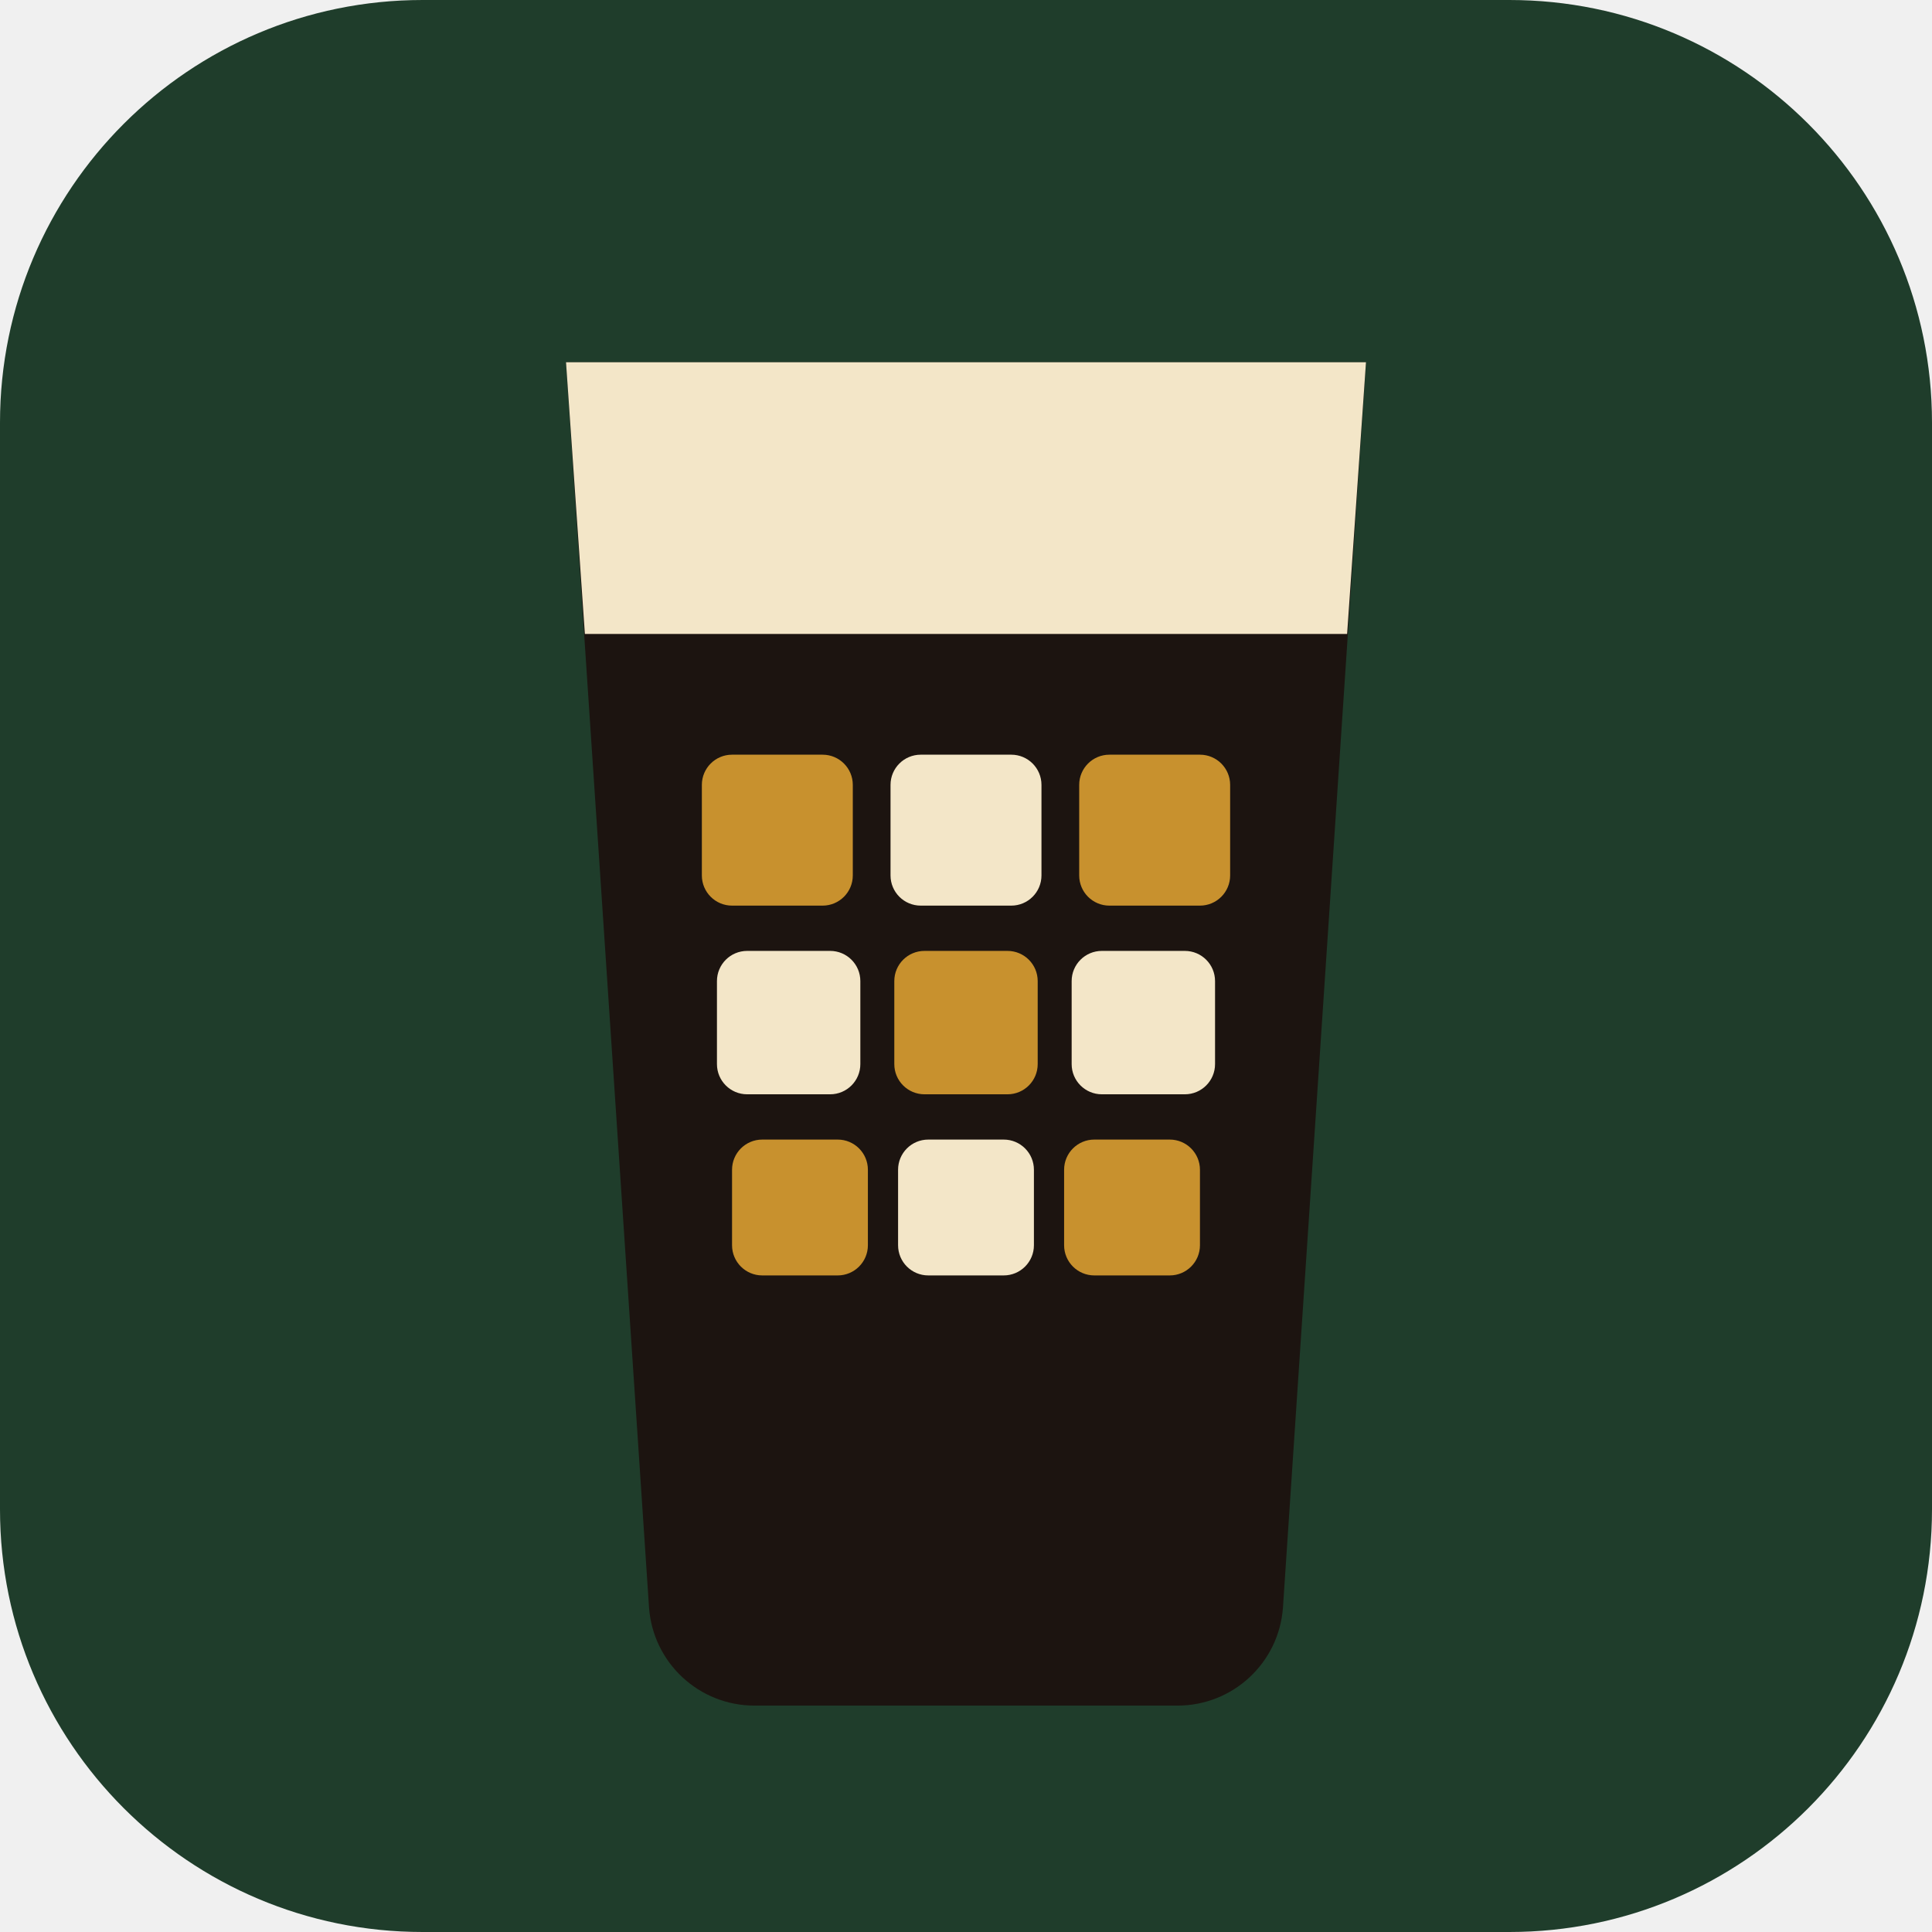
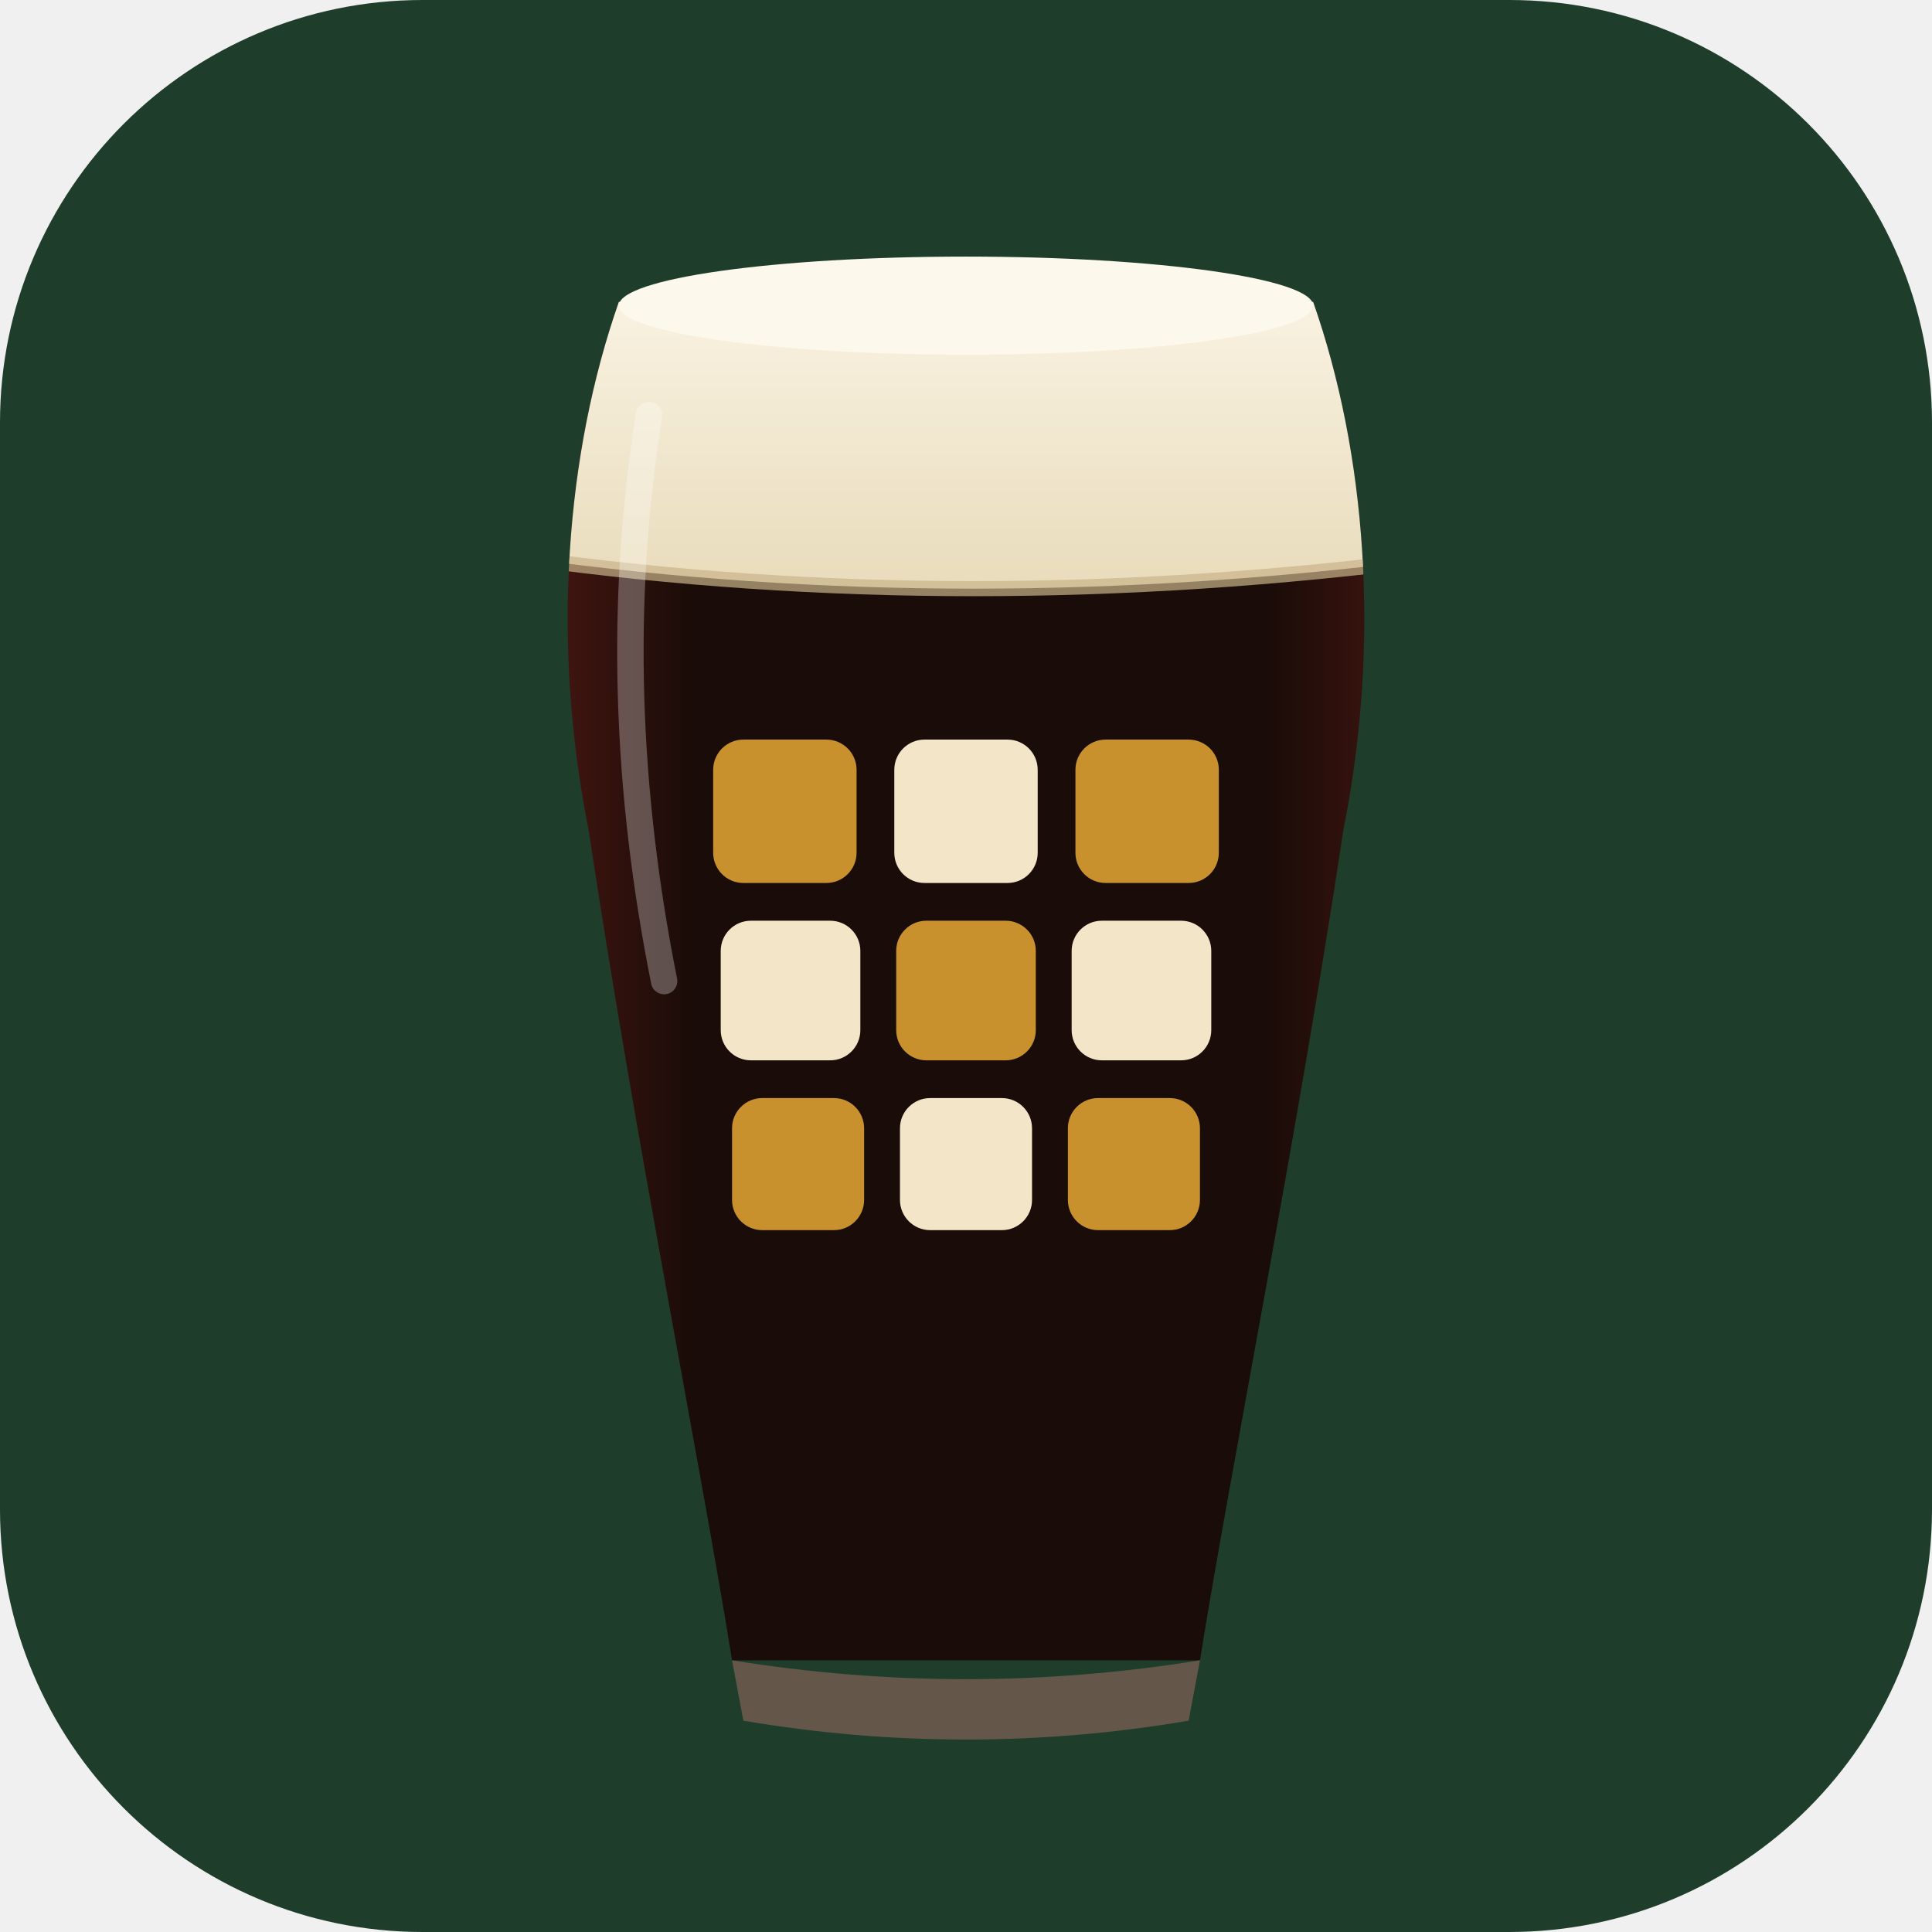
<svg xmlns="http://www.w3.org/2000/svg" viewBox="0 0 512 512">
+   <defs>
+     <clipPath id="glass">
+       <path d="M164 80 C150 120 146 170 156 220 C168 300 186 390 194 440 L318 440 C326 390 344 300 356 220 C366 170 362 120 348 80 Z" />
+     </clipPath>
+     <linearGradient id="stout" x1="0" x2="1" y1="0" y2="0">
+       <stop offset="0" stop-color="#4a1712" />
+       <stop offset="0.18" stop-color="#1a0c08" />
+       <stop offset="0.82" stop-color="#1a0c08" />
+       <stop offset="1" stop-color="#4a1712" />
+     </linearGradient>
+     <linearGradient id="head" x1="0" x2="0" y1="0" y2="1">
+       <stop offset="0" stop-color="#fbf5e6" />
+       <stop offset="1" stop-color="#e9dcbc" />
+     </linearGradient>
+   </defs>
  <rect width="512" height="512" rx="112" fill="#1f3d2b" />
-   <path d="M150 96h212l-22 330a28 28 0 0 1-28 26H200a28 28 0 0 1-28-26Z" fill="#1c1410" />
-   <path d="M150 96h212l-5 72H155Z" fill="#f3e6c8" />
-   <g fill="#c8912e">
-     <rect x="186" y="200" width="40" height="40" rx="8" />
-     <rect x="236" y="200" width="40" height="40" rx="8" fill="#f3e6c8" />
-     <rect x="286" y="200" width="40" height="40" rx="8" />
-     <rect x="190" y="252" width="38" height="38" rx="8" fill="#f3e6c8" />
-     <rect x="237" y="252" width="38" height="38" rx="8" />
-     <rect x="284" y="252" width="38" height="38" rx="8" fill="#f3e6c8" />
-     <rect x="194" y="302" width="36" height="36" rx="8" />
-     <rect x="238" y="302" width="36" height="36" rx="8" fill="#f3e6c8" />
-     <rect x="282" y="302" width="36" height="36" rx="8" />
+   <g clip-path="url(#glass)">
+     <rect x="140" y="70" width="240" height="380" fill="url(#stout)" />
+     <path d="M140 70 H380 V148 Q256 164 140 148 Z" fill="url(#head)" />
+     <path d="M140 148 Q256 164 380 148" fill="none" stroke="#c9b48a" stroke-width="4" opacity="0.7" />
+   </g>
+   <ellipse cx="256" cy="81" rx="92" ry="13" fill="#fdf8ec" />
+   <path d="M194 440 Q256 450 318 440 L315 456 Q256 466 197 456 Z" fill="#6b5a4e" opacity="0.9" />
+   <path d="M172 110 C164 160 166 210 176 260" fill="none" stroke="#ffffff" stroke-width="7" stroke-linecap="round" opacity="0.28" />
+   <g>
+     <rect x="189" y="196" width="38" height="38" rx="8" fill="#c8912e" />
+     <rect x="237" y="196" width="38" height="38" rx="8" fill="#f3e6c8" />
+     <rect x="285" y="196" width="38" height="38" rx="8" fill="#c8912e" />
+     <rect x="191" y="244" width="37" height="37" rx="8" fill="#f3e6c8" />
+     <rect x="237.5" y="244" width="37" height="37" rx="8" fill="#c8912e" />
+     <rect x="284" y="244" width="37" height="37" rx="8" fill="#f3e6c8" />
+     <rect x="194" y="291" width="35" height="35" rx="8" fill="#c8912e" />
+     <rect x="238.5" y="291" width="35" height="35" rx="8" fill="#f3e6c8" />
+     <rect x="283" y="291" width="35" height="35" rx="8" fill="#c8912e" />
  </g>
</svg>
